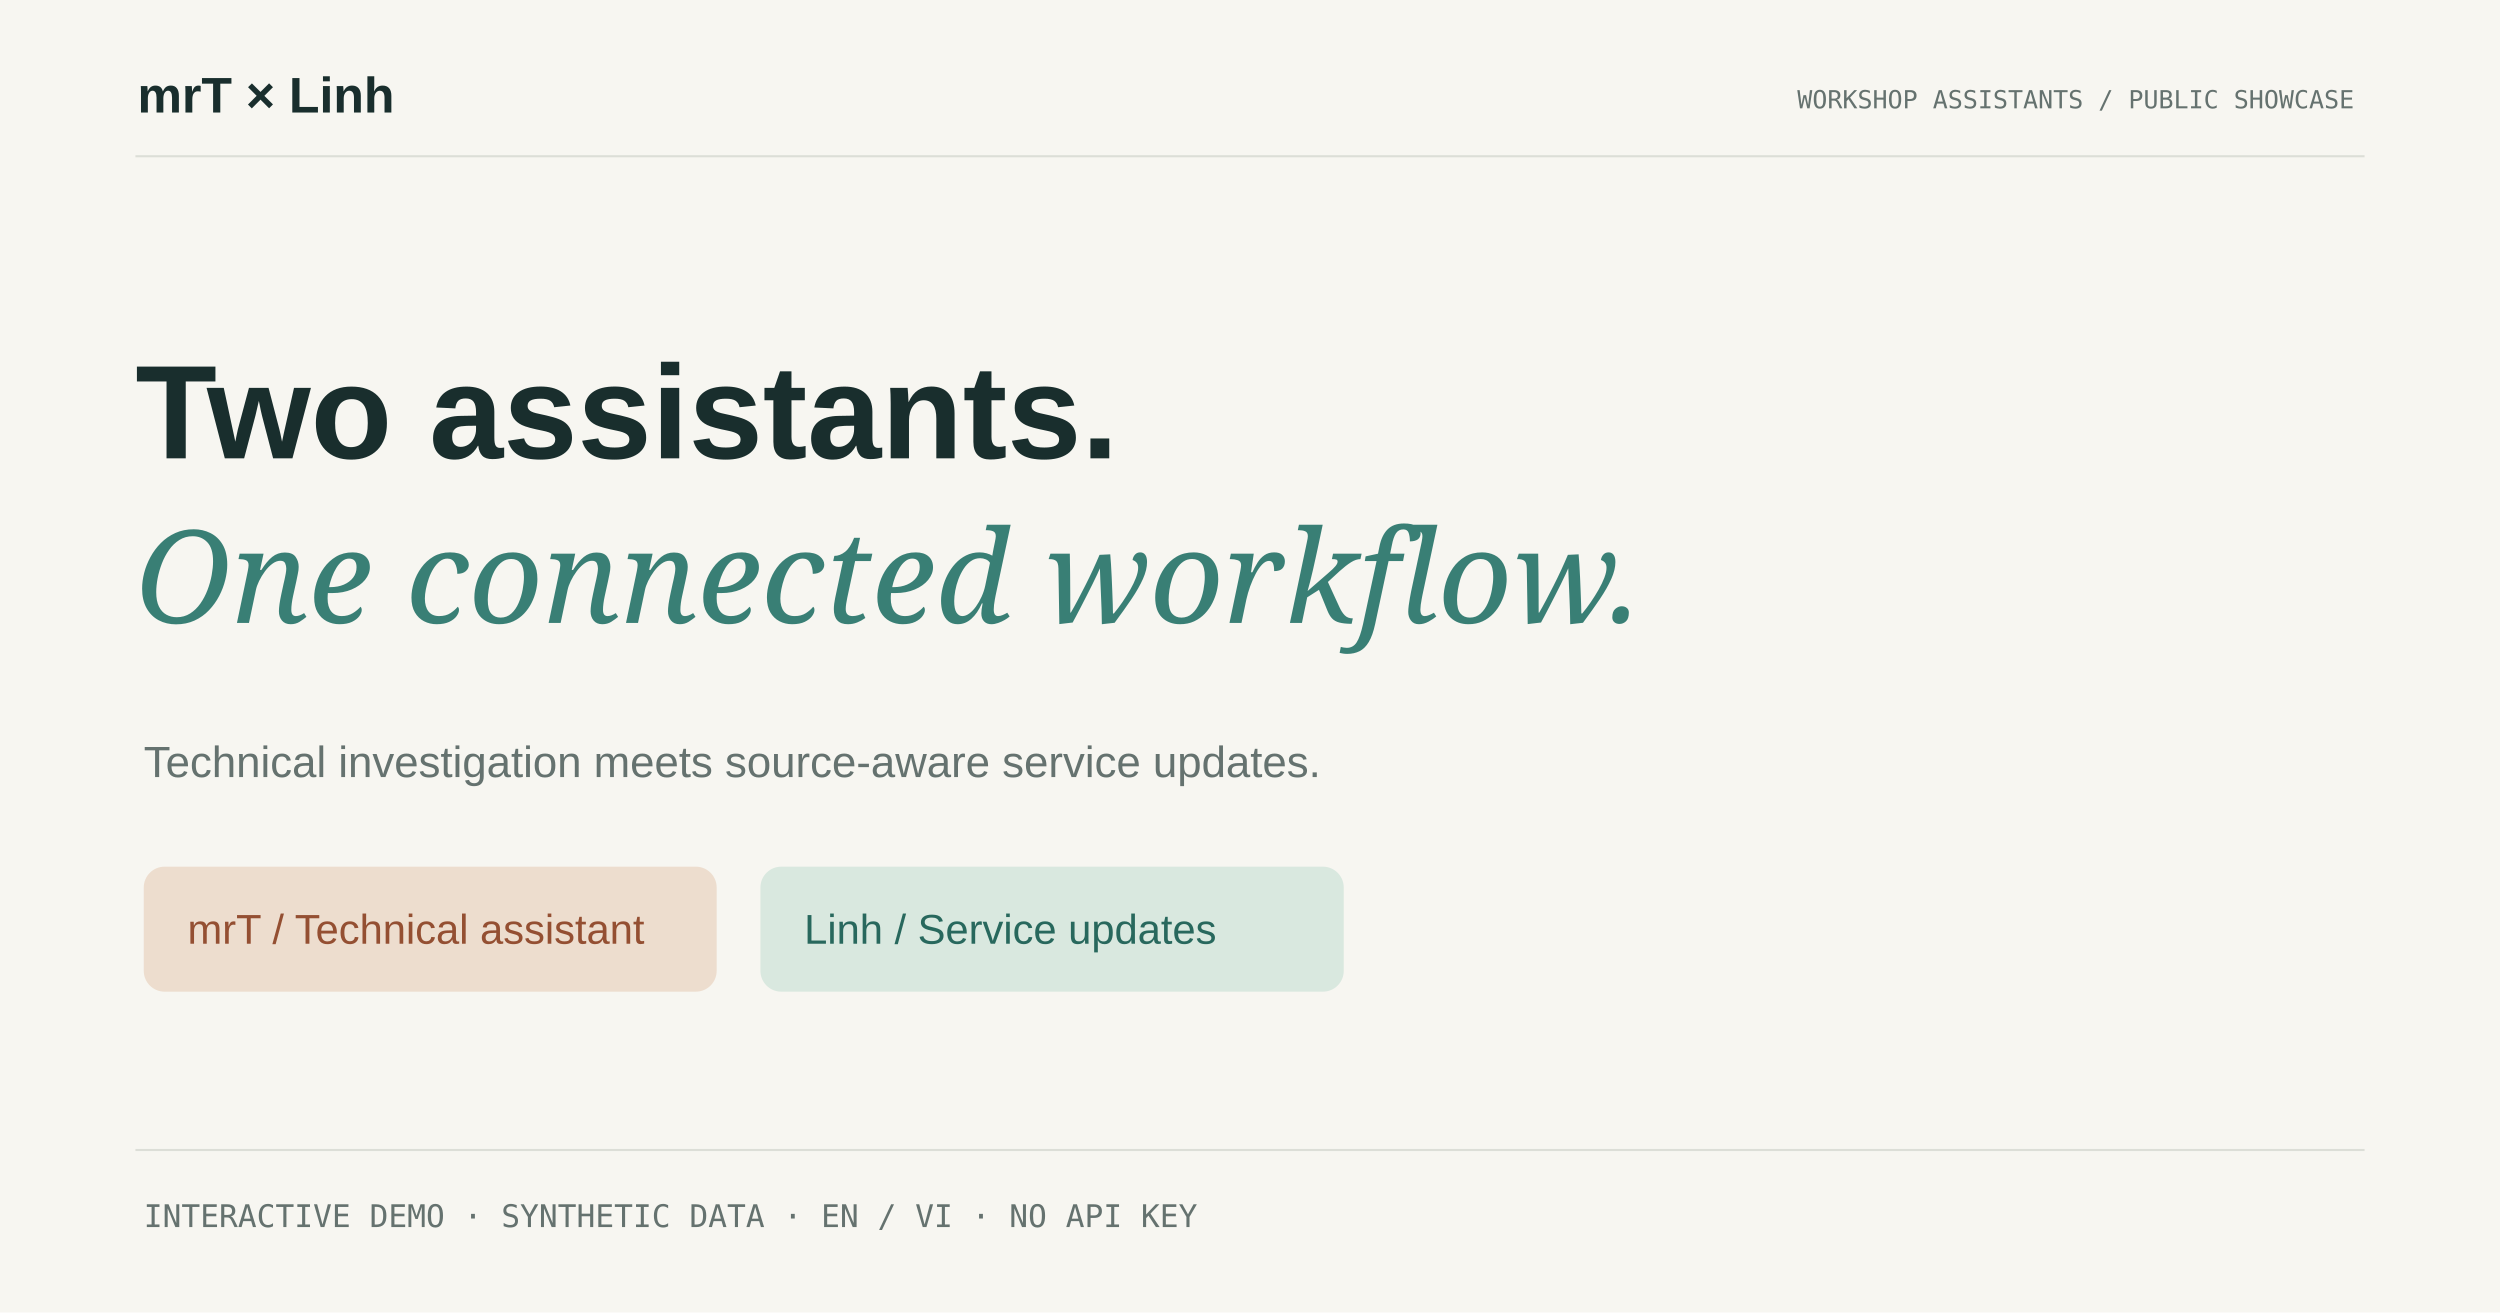
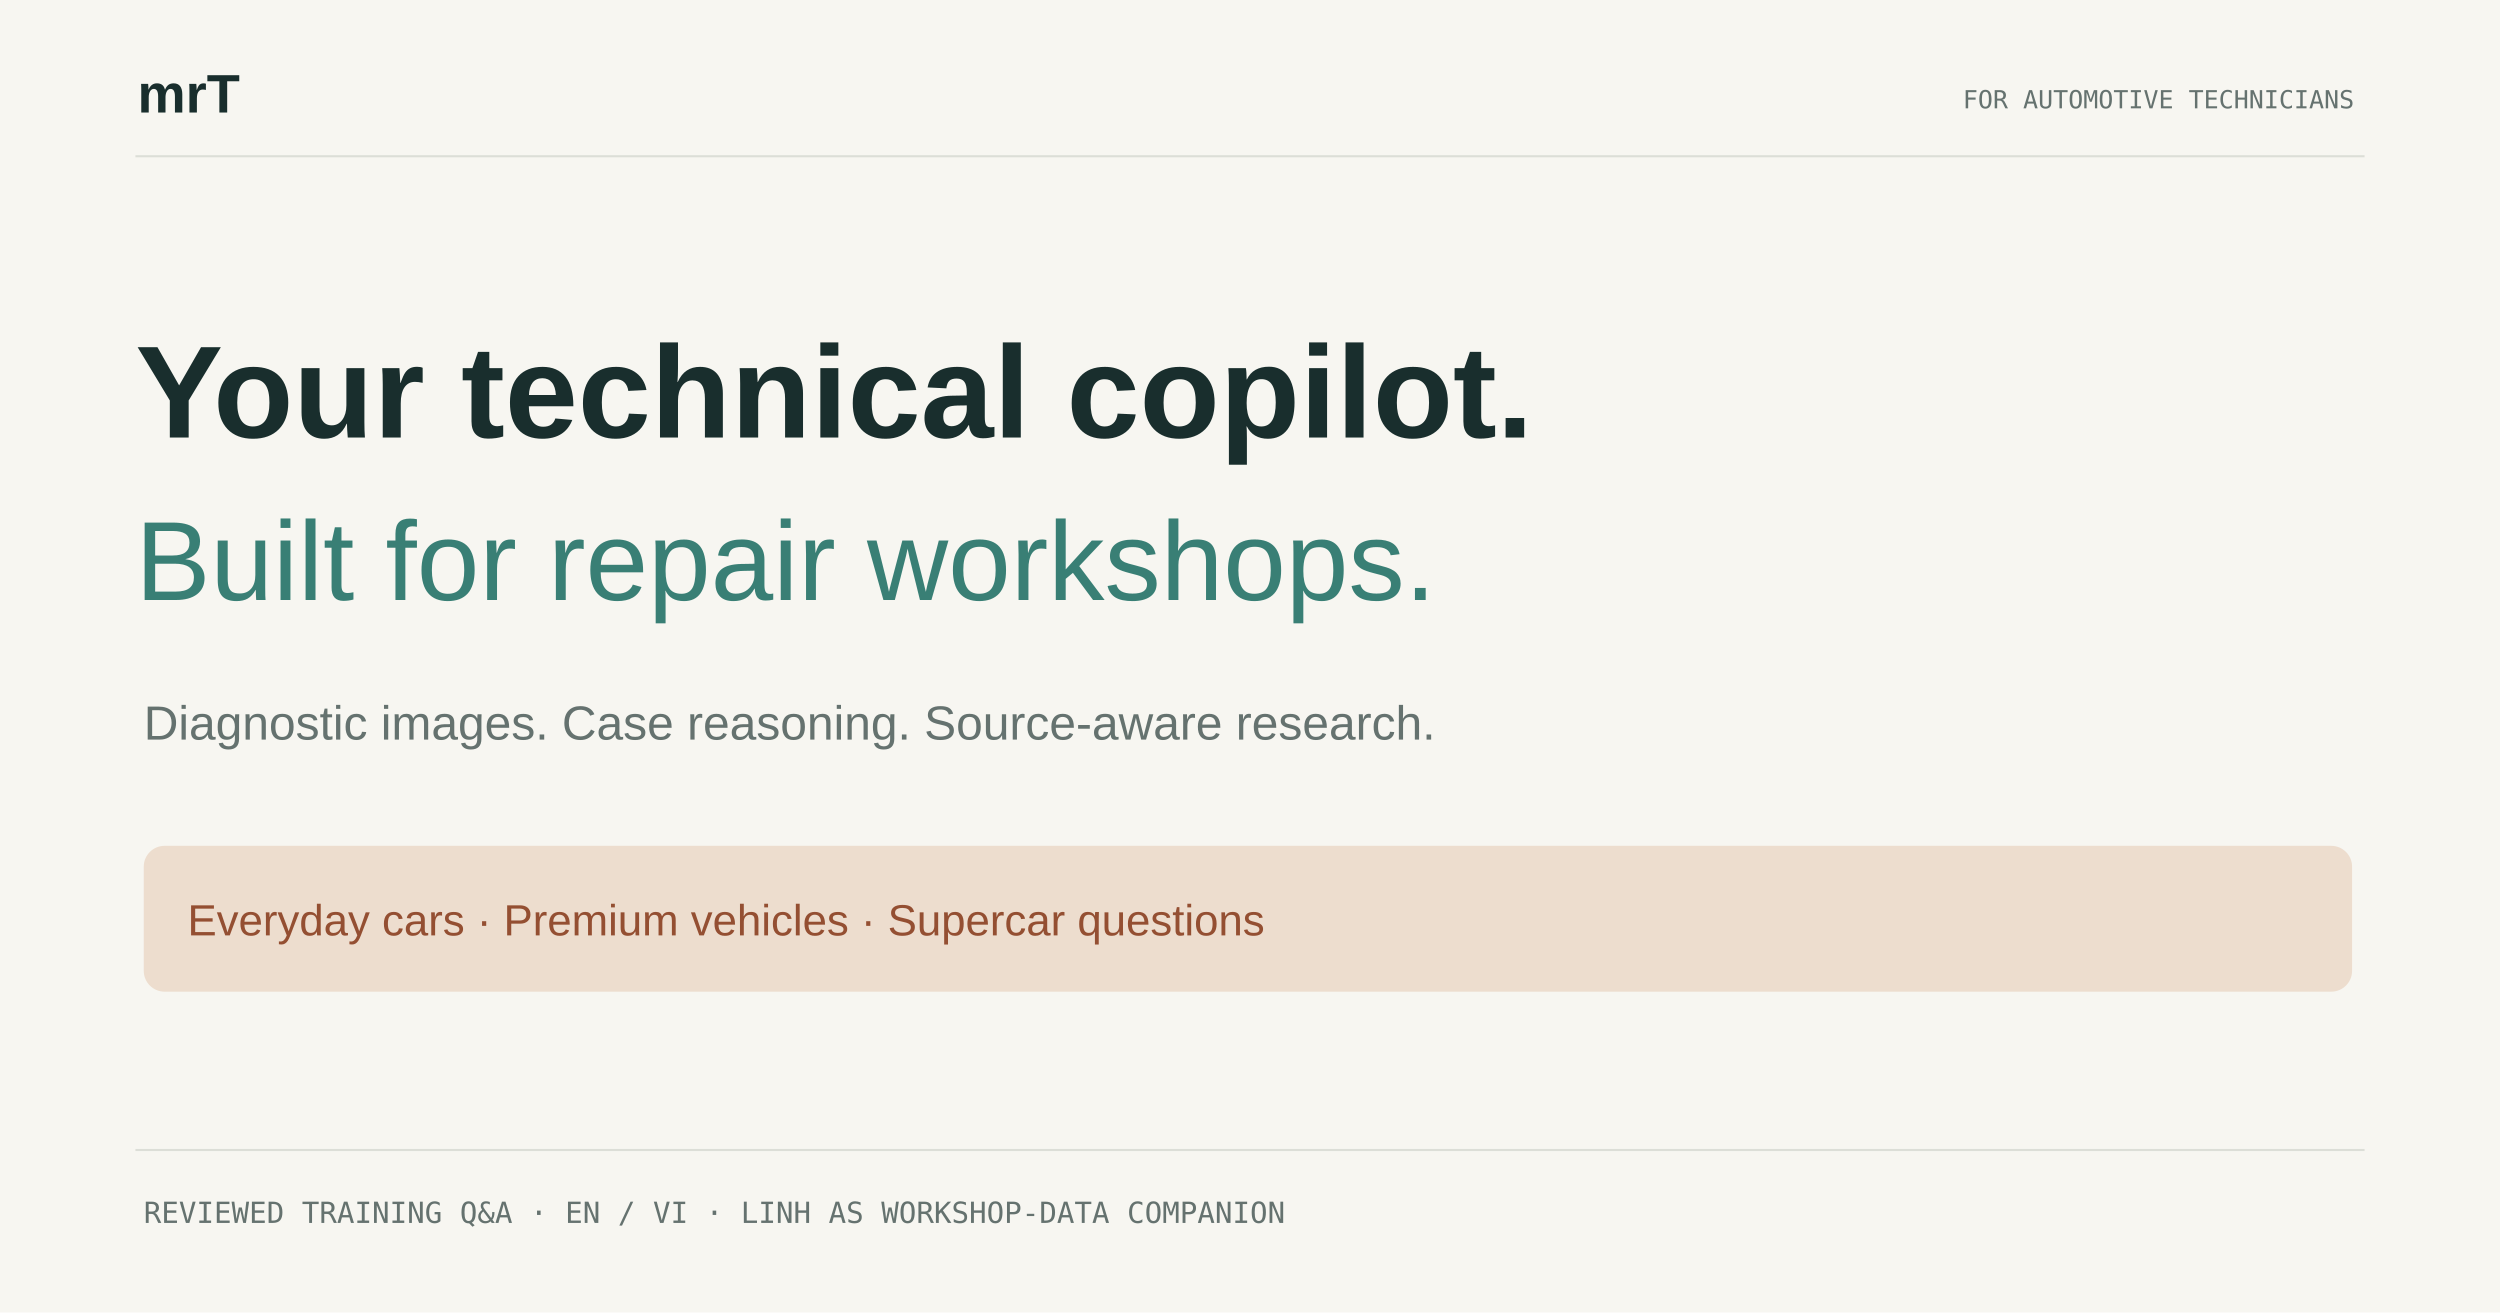
<svg xmlns="http://www.w3.org/2000/svg" width="1200" height="630" viewBox="0 0 1200 630">
  <rect width="1200" height="630" fill="#f7f6f1" />
  <path d="M65 75h1070M65 552h1070" stroke="#dcded7" />
-   <text x="66" y="54" font-family="Arial,sans-serif" font-size="24" font-weight="bold" fill="#192e2d">mrT × Linh</text>
-   <text x="1130" y="52" text-anchor="end" font-family="monospace" font-size="12" fill="#65726f">WORKSHOP ASSISTANTS / PUBLIC SHOWCASE</text>
-   <text x="65" y="220" font-family="Arial,sans-serif" font-size="64" font-weight="bold" fill="#192e2d">Two assistants.</text>
-   <text x="65" y="299" font-family="Georgia,serif" font-size="62" font-style="italic" fill="#397f75">One connected workflow.</text>
-   <text x="69" y="373" font-family="Arial,sans-serif" font-size="21" fill="#65726f">Technical investigation meets source-aware service updates.</text>
-   <rect x="69" y="416" width="275" height="60" rx="10" fill="#edddce" />
-   <text x="90" y="453" font-family="Arial,sans-serif" font-size="20" fill="#944f32">mrT / Technical assistant</text>
-   <rect x="365" y="416" width="280" height="60" rx="10" fill="#d9e8df" />
-   <text x="386" y="453" font-family="Arial,sans-serif" font-size="20" fill="#28685d">Linh / Service updates</text>
-   <text x="69" y="589" font-family="monospace" font-size="15" fill="#65726f">INTERACTIVE DEMO · SYNTHETIC DATA · EN / VI · NO API KEY</text>
+   <text x="66" y="54" font-family="Arial,sans-serif" font-size="26" font-weight="bold" fill="#192e2d">mrT</text>
+   <text x="1130" y="52" text-anchor="end" font-family="monospace" font-size="12" fill="#65726f">FOR AUTOMOTIVE TECHNICIANS</text>
+   <text x="65" y="210" font-family="Arial,sans-serif" font-size="63" font-weight="bold" fill="#192e2d">Your technical copilot.</text>
+   <text x="65" y="288" font-family="Arial,sans-serif" font-size="54" fill="#397f75">Built for repair workshops.</text>
+   <text x="69" y="355" font-family="Arial,sans-serif" font-size="23" fill="#65726f">Diagnostic images. Case reasoning. Source-aware research.</text>
+   <rect x="69" y="406" width="1060" height="70" rx="10" fill="#edddce" />
+   <text x="90" y="449" font-family="Arial,sans-serif" font-size="21" fill="#944f32">Everyday cars · Premium vehicles · Supercar questions</text>
+   <text x="69" y="587" font-family="monospace" font-size="14" fill="#65726f">REVIEWED TRAINING Q&amp;A · EN / VI · LINH AS WORKSHOP-DATA COMPANION</text>
</svg>
